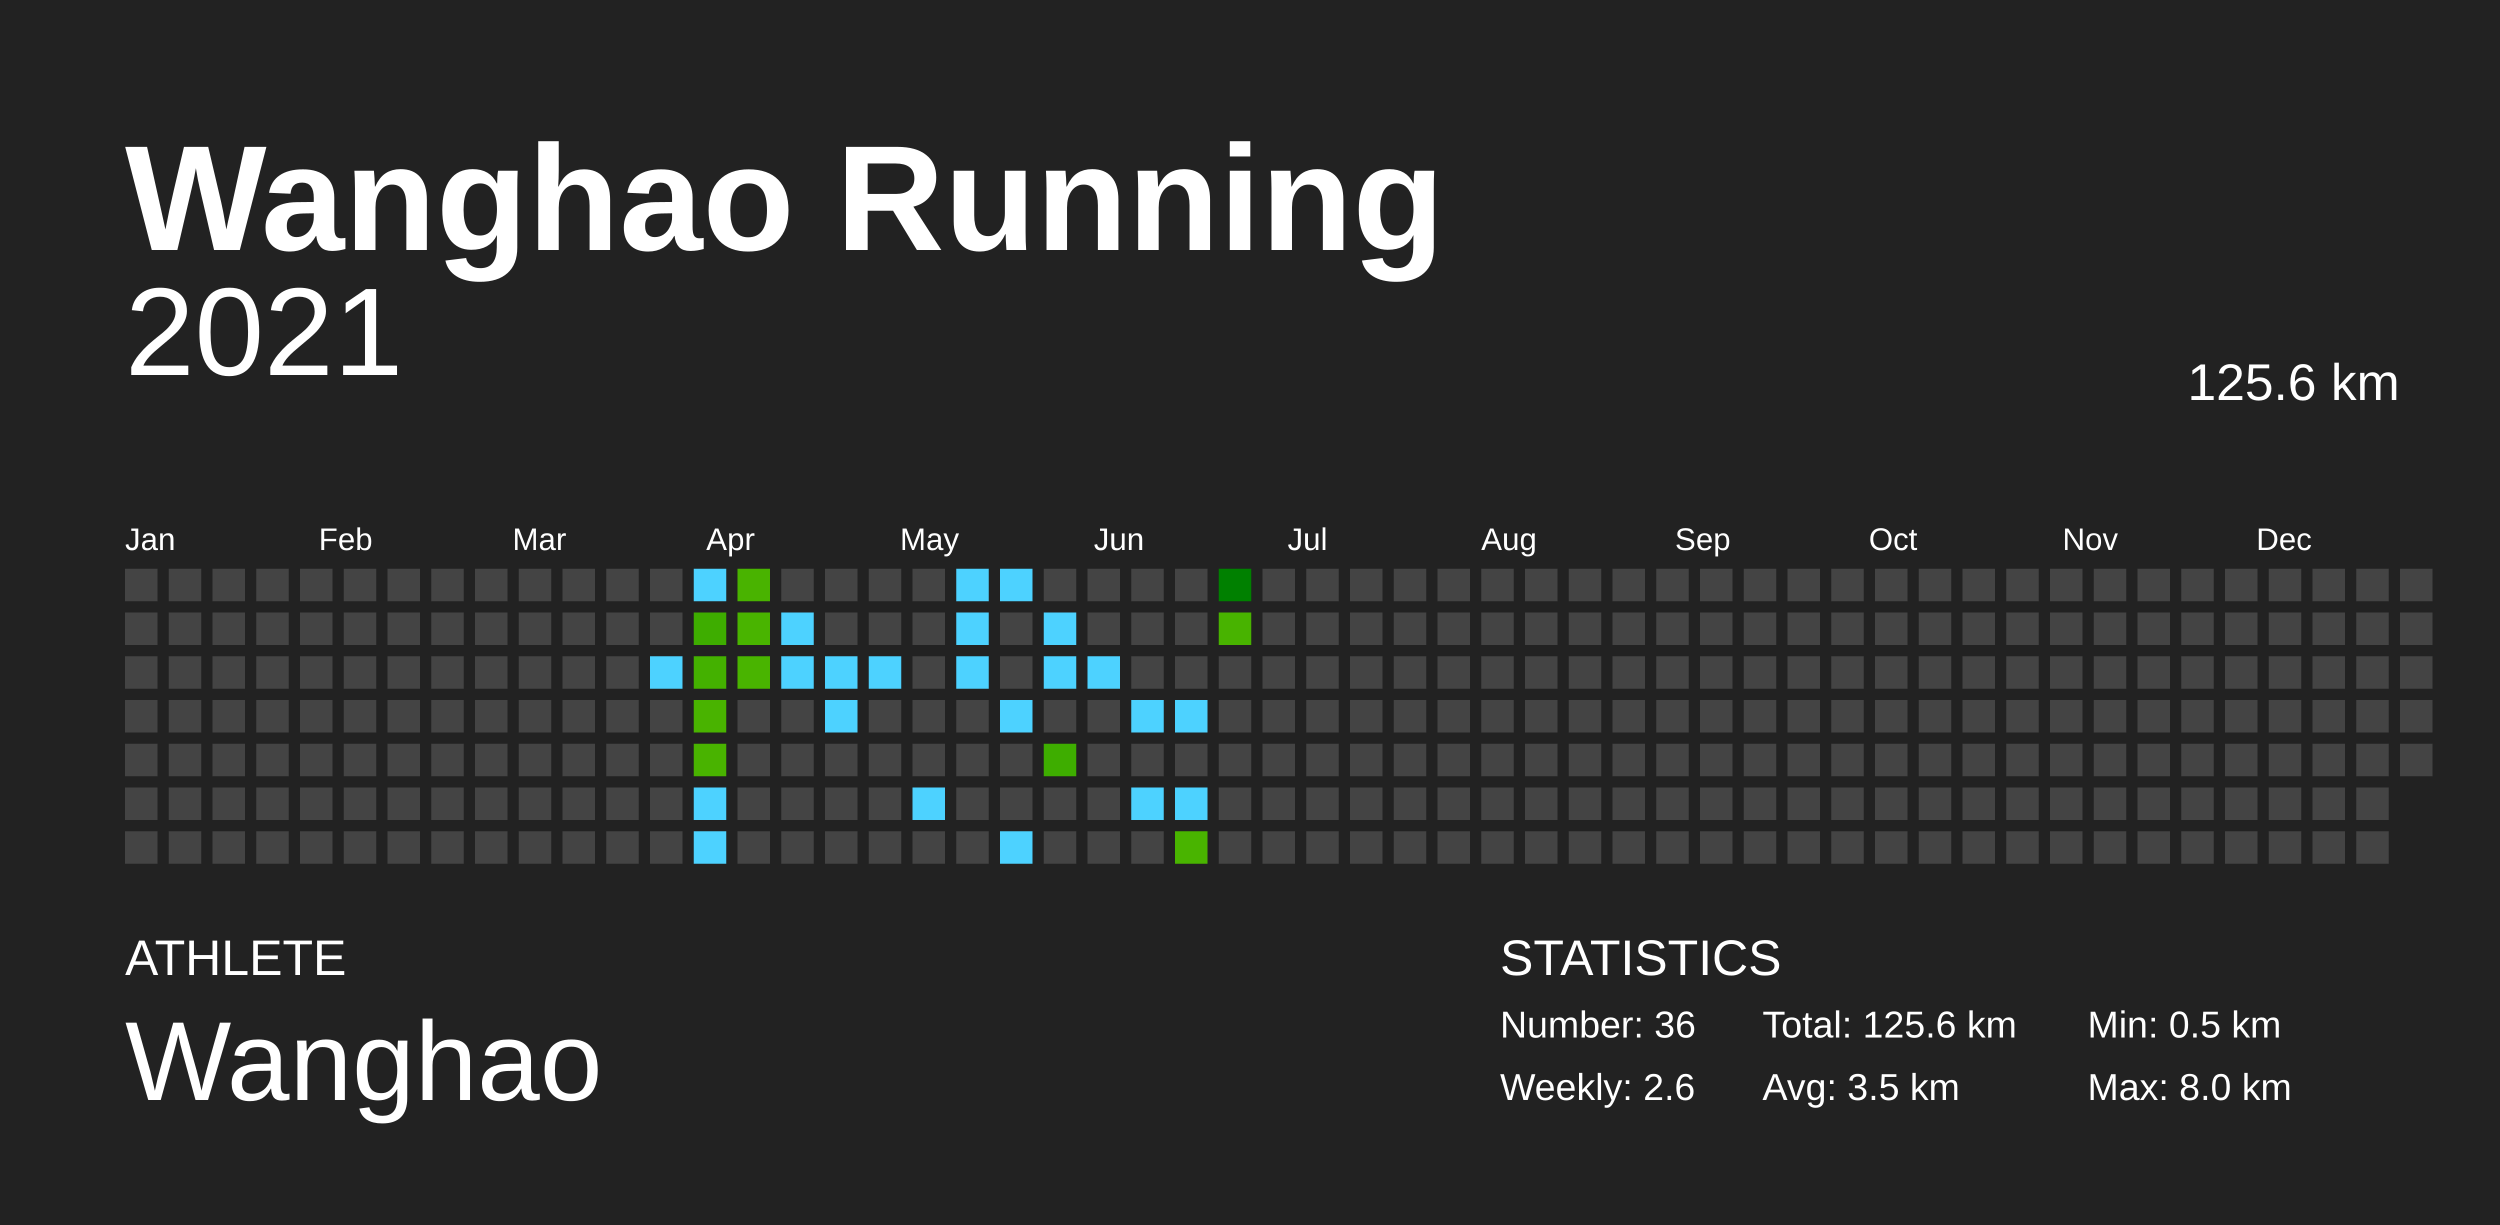
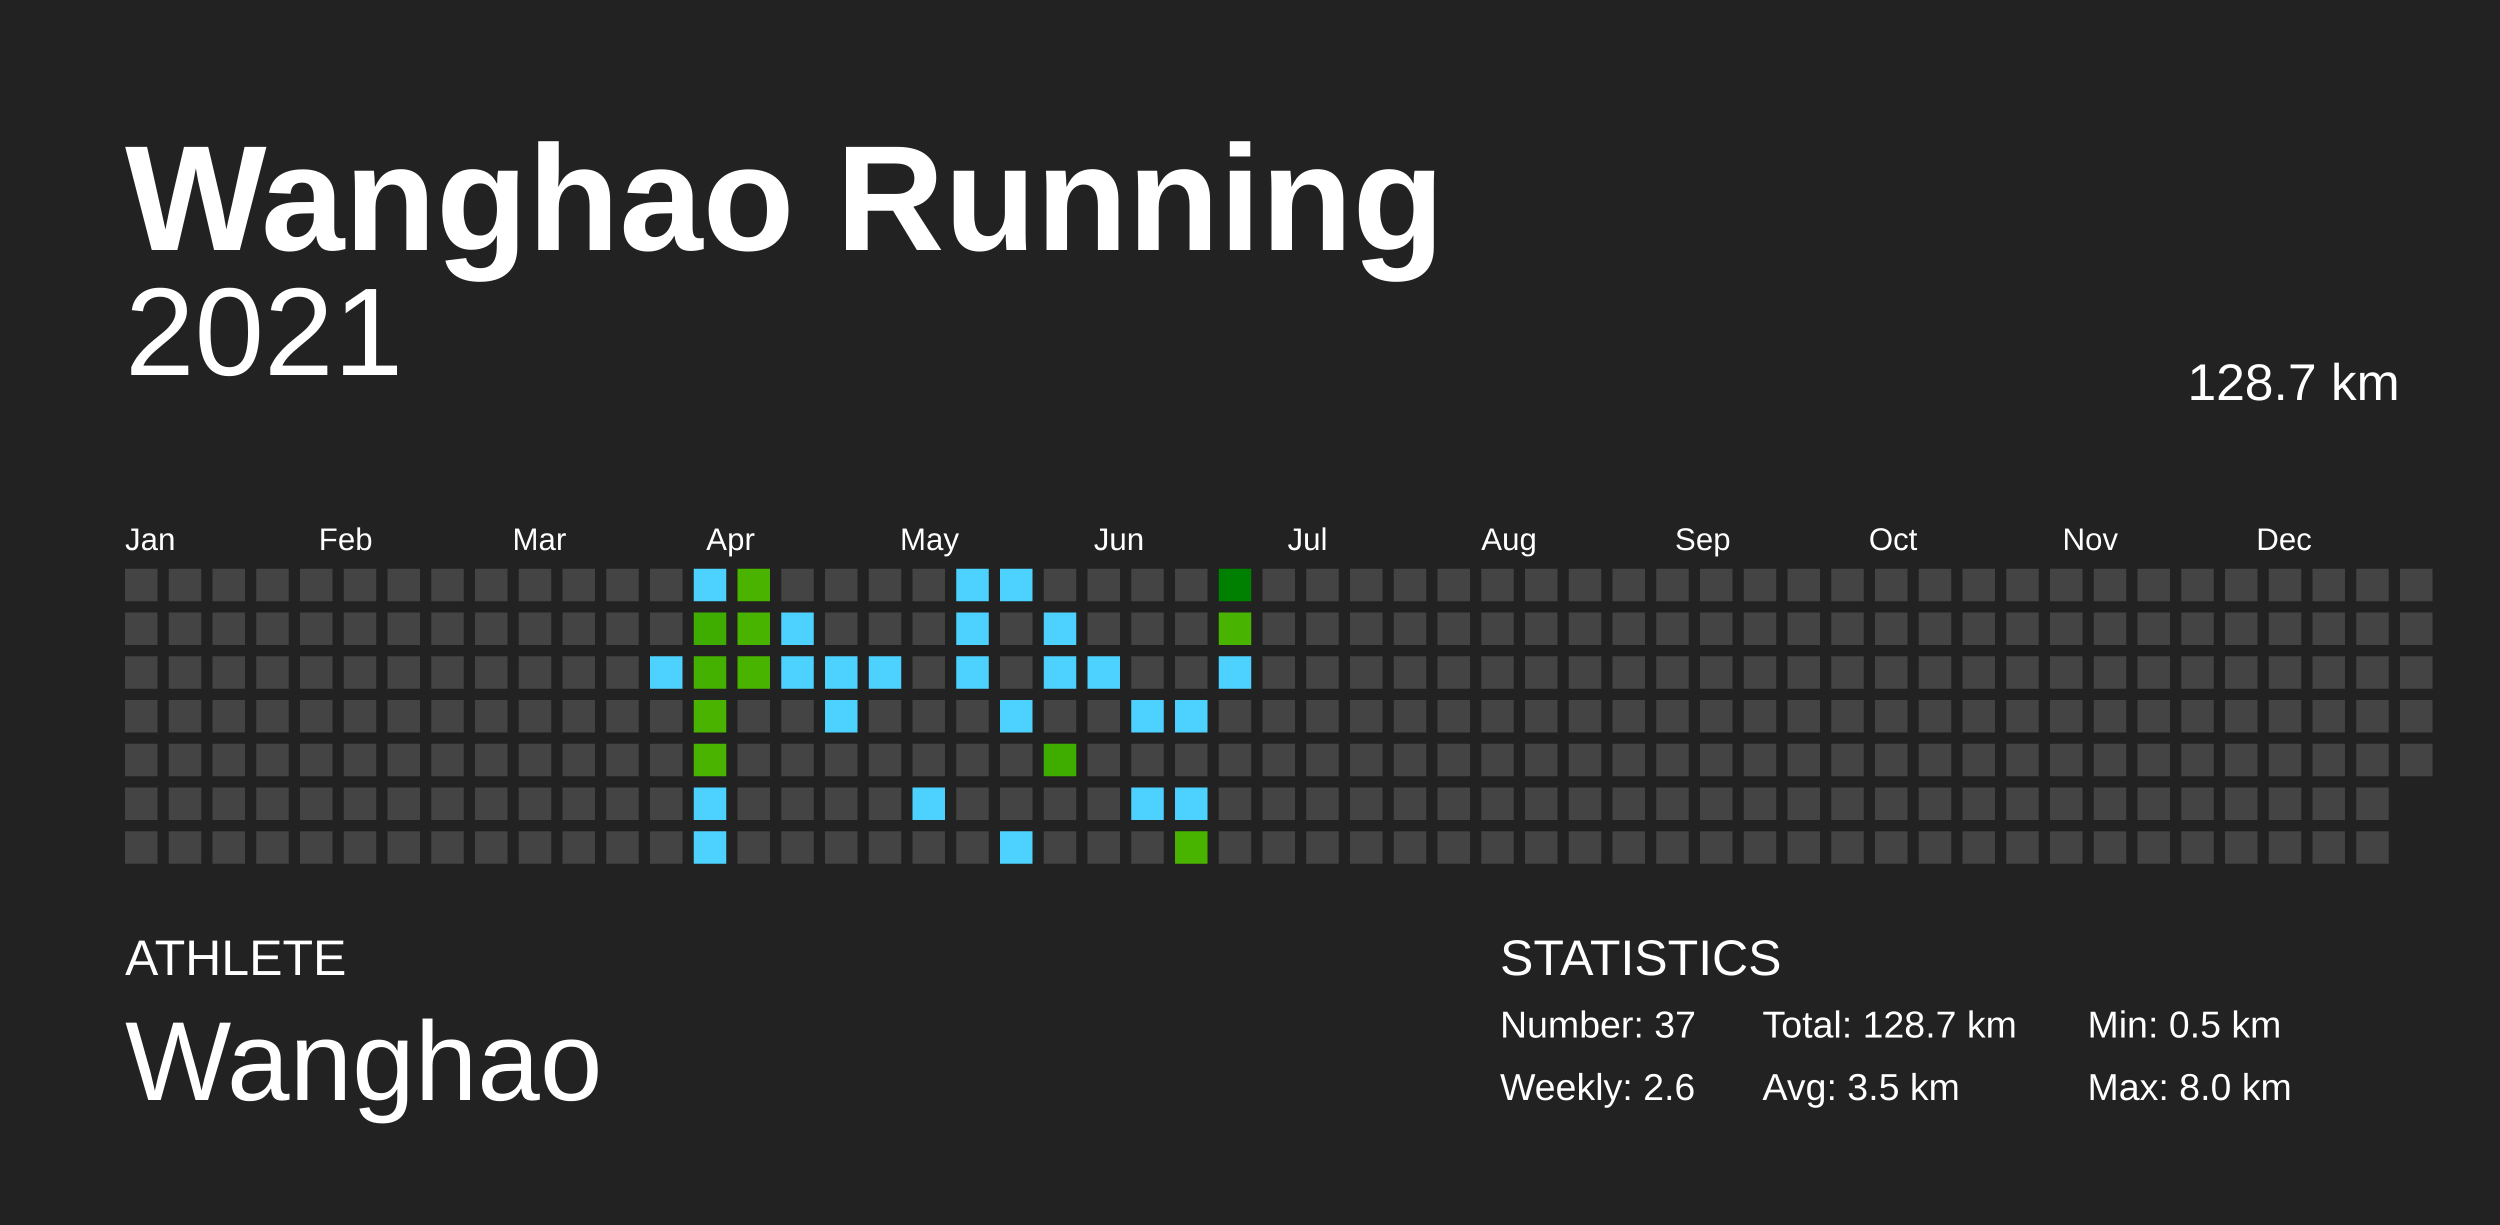
<svg xmlns="http://www.w3.org/2000/svg" baseProfile="full" height="98mm" version="1.1" viewBox="0,0,200,98" width="200mm">
  <defs />
  <rect fill="#222222" height="98" width="200" x="0" y="0" />
  <text fill="#FFFFFF" style="font-size:12px; font-family:Arial; font-weight:bold;" x="10" y="20">Wanghao Running</text>
  <text fill="#FFFFFF" style="font-size:4px; font-family:Arial" x="10" y="78">ATHLETE</text>
  <text fill="#FFFFFF" style="font-size:9px; font-family:Arial" x="10" y="88">Wanghao</text>
  <text fill="#FFFFFF" style="font-size:4px; font-family:Arial" x="120" y="78">STATISTICS</text>
-   <text fill="#FFFFFF" style="font-size:3px; font-family:Arial" x="120" y="83">Number: 36</text>
+   <text fill="#FFFFFF" style="font-size:3px; font-family:Arial" x="120" y="83">Number: 37</text>
  <text fill="#FFFFFF" style="font-size:3px; font-family:Arial" x="120" y="88">Weekly: 2.6</text>
-   <text fill="#FFFFFF" style="font-size:3px; font-family:Arial" x="141" y="83">Total: 125.6 km</text>
+   <text fill="#FFFFFF" style="font-size:3px; font-family:Arial" x="141" y="83">Total: 128.7 km</text>
  <text fill="#FFFFFF" style="font-size:3px; font-family:Arial" x="141" y="88">Avg: 3.5 km</text>
  <text fill="#FFFFFF" style="font-size:3px; font-family:Arial" x="167" y="83">Min: 0.5 km</text>
  <text fill="#FFFFFF" style="font-size:3px; font-family:Arial" x="167" y="88">Max: 8.0 km</text>
  <text alignment-baseline="hanging" fill="#FFFFFF" style="font-size:10.0px; font-family:Arial;" x="10" y="30">2021</text>
-   <text alignment-baseline="hanging" fill="#FFFFFF" style="font-size:4.125px; font-family:Arial;" x="175" y="32">125.6 km</text>
+   <text alignment-baseline="hanging" fill="#FFFFFF" style="font-size:4.125px; font-family:Arial;" x="175" y="32">128.7 km</text>
  <text fill="#FFFFFF" style="font-size:2.5px; font-family:Arial" x="10.0" y="44">Jan</text>
  <text fill="#FFFFFF" style="font-size:2.5px; font-family:Arial" x="25.5" y="44">Feb</text>
  <text fill="#FFFFFF" style="font-size:2.5px; font-family:Arial" x="41.0" y="44">Mar</text>
  <text fill="#FFFFFF" style="font-size:2.5px; font-family:Arial" x="56.5" y="44">Apr</text>
  <text fill="#FFFFFF" style="font-size:2.5px; font-family:Arial" x="72.0" y="44">May</text>
  <text fill="#FFFFFF" style="font-size:2.5px; font-family:Arial" x="87.5" y="44">Jun</text>
  <text fill="#FFFFFF" style="font-size:2.5px; font-family:Arial" x="103.0" y="44">Jul</text>
  <text fill="#FFFFFF" style="font-size:2.5px; font-family:Arial" x="118.5" y="44">Aug</text>
  <text fill="#FFFFFF" style="font-size:2.5px; font-family:Arial" x="134.0" y="44">Sep</text>
  <text fill="#FFFFFF" style="font-size:2.5px; font-family:Arial" x="149.5" y="44">Oct</text>
  <text fill="#FFFFFF" style="font-size:2.5px; font-family:Arial" x="165.0" y="44">Nov</text>
  <text fill="#FFFFFF" style="font-size:2.5px; font-family:Arial" x="180.5" y="44">Dec</text>
  <rect fill="#444444" height="2.6" width="2.6" x="10.0" y="45.5" />
  <rect fill="#444444" height="2.6" width="2.6" x="10.0" y="49.0" />
  <rect fill="#444444" height="2.6" width="2.6" x="10.0" y="52.5" />
  <rect fill="#444444" height="2.6" width="2.6" x="10.0" y="56.0" />
  <rect fill="#444444" height="2.6" width="2.6" x="10.0" y="59.5" />
  <rect fill="#444444" height="2.6" width="2.6" x="10.0" y="63.0" />
  <rect fill="#444444" height="2.6" width="2.6" x="10.0" y="66.5" />
  <rect fill="#444444" height="2.6" width="2.6" x="13.5" y="45.5" />
  <rect fill="#444444" height="2.6" width="2.6" x="13.5" y="49.0" />
  <rect fill="#444444" height="2.6" width="2.6" x="13.5" y="52.5" />
  <rect fill="#444444" height="2.6" width="2.6" x="13.5" y="56.0" />
  <rect fill="#444444" height="2.6" width="2.6" x="13.5" y="59.5" />
  <rect fill="#444444" height="2.6" width="2.6" x="13.5" y="63.0" />
  <rect fill="#444444" height="2.6" width="2.6" x="13.5" y="66.5" />
  <rect fill="#444444" height="2.6" width="2.6" x="17.0" y="45.5" />
  <rect fill="#444444" height="2.6" width="2.6" x="17.0" y="49.0" />
  <rect fill="#444444" height="2.6" width="2.6" x="17.0" y="52.5" />
  <rect fill="#444444" height="2.6" width="2.6" x="17.0" y="56.0" />
  <rect fill="#444444" height="2.6" width="2.6" x="17.0" y="59.5" />
  <rect fill="#444444" height="2.6" width="2.6" x="17.0" y="63.0" />
  <rect fill="#444444" height="2.6" width="2.6" x="17.0" y="66.5" />
  <rect fill="#444444" height="2.6" width="2.6" x="20.5" y="45.5" />
  <rect fill="#444444" height="2.6" width="2.6" x="20.5" y="49.0" />
  <rect fill="#444444" height="2.6" width="2.6" x="20.5" y="52.5" />
  <rect fill="#444444" height="2.6" width="2.6" x="20.5" y="56.0" />
  <rect fill="#444444" height="2.6" width="2.6" x="20.5" y="59.5" />
  <rect fill="#444444" height="2.6" width="2.6" x="20.5" y="63.0" />
  <rect fill="#444444" height="2.6" width="2.6" x="20.5" y="66.5" />
  <rect fill="#444444" height="2.6" width="2.6" x="24.0" y="45.5" />
  <rect fill="#444444" height="2.6" width="2.6" x="24.0" y="49.0" />
  <rect fill="#444444" height="2.6" width="2.6" x="24.0" y="52.5" />
  <rect fill="#444444" height="2.6" width="2.6" x="24.0" y="56.0" />
  <rect fill="#444444" height="2.6" width="2.6" x="24.0" y="59.5" />
  <rect fill="#444444" height="2.6" width="2.6" x="24.0" y="63.0" />
  <rect fill="#444444" height="2.6" width="2.6" x="24.0" y="66.5" />
  <rect fill="#444444" height="2.6" width="2.6" x="27.5" y="45.5" />
  <rect fill="#444444" height="2.6" width="2.6" x="27.5" y="49.0" />
  <rect fill="#444444" height="2.6" width="2.6" x="27.5" y="52.5" />
  <rect fill="#444444" height="2.6" width="2.6" x="27.5" y="56.0" />
  <rect fill="#444444" height="2.6" width="2.6" x="27.5" y="59.5" />
  <rect fill="#444444" height="2.6" width="2.6" x="27.5" y="63.0" />
  <rect fill="#444444" height="2.6" width="2.6" x="27.5" y="66.5" />
  <rect fill="#444444" height="2.6" width="2.6" x="31.0" y="45.5" />
  <rect fill="#444444" height="2.6" width="2.6" x="31.0" y="49.0" />
  <rect fill="#444444" height="2.6" width="2.6" x="31.0" y="52.5" />
  <rect fill="#444444" height="2.6" width="2.6" x="31.0" y="56.0" />
  <rect fill="#444444" height="2.6" width="2.6" x="31.0" y="59.5" />
  <rect fill="#444444" height="2.6" width="2.6" x="31.0" y="63.0" />
  <rect fill="#444444" height="2.6" width="2.6" x="31.0" y="66.5" />
  <rect fill="#444444" height="2.6" width="2.6" x="34.5" y="45.5" />
  <rect fill="#444444" height="2.6" width="2.6" x="34.5" y="49.0" />
  <rect fill="#444444" height="2.6" width="2.6" x="34.5" y="52.5" />
  <rect fill="#444444" height="2.6" width="2.6" x="34.5" y="56.0" />
  <rect fill="#444444" height="2.6" width="2.6" x="34.5" y="59.5" />
  <rect fill="#444444" height="2.6" width="2.6" x="34.5" y="63.0" />
  <rect fill="#444444" height="2.6" width="2.6" x="34.5" y="66.5" />
  <rect fill="#444444" height="2.6" width="2.6" x="38.0" y="45.5" />
  <rect fill="#444444" height="2.6" width="2.6" x="38.0" y="49.0" />
  <rect fill="#444444" height="2.6" width="2.6" x="38.0" y="52.5" />
  <rect fill="#444444" height="2.6" width="2.6" x="38.0" y="56.0" />
  <rect fill="#444444" height="2.6" width="2.6" x="38.0" y="59.5" />
  <rect fill="#444444" height="2.6" width="2.6" x="38.0" y="63.0" />
  <rect fill="#444444" height="2.6" width="2.6" x="38.0" y="66.5" />
  <rect fill="#444444" height="2.6" width="2.6" x="41.5" y="45.5" />
  <rect fill="#444444" height="2.6" width="2.6" x="41.5" y="49.0" />
  <rect fill="#444444" height="2.6" width="2.6" x="41.5" y="52.5" />
  <rect fill="#444444" height="2.6" width="2.6" x="41.5" y="56.0" />
  <rect fill="#444444" height="2.6" width="2.6" x="41.5" y="59.5" />
  <rect fill="#444444" height="2.6" width="2.6" x="41.5" y="63.0" />
  <rect fill="#444444" height="2.6" width="2.6" x="41.5" y="66.5" />
  <rect fill="#444444" height="2.6" width="2.6" x="45.0" y="45.5" />
  <rect fill="#444444" height="2.6" width="2.6" x="45.0" y="49.0" />
  <rect fill="#444444" height="2.6" width="2.6" x="45.0" y="52.5" />
  <rect fill="#444444" height="2.6" width="2.6" x="45.0" y="56.0" />
  <rect fill="#444444" height="2.6" width="2.6" x="45.0" y="59.5" />
  <rect fill="#444444" height="2.6" width="2.6" x="45.0" y="63.0" />
  <rect fill="#444444" height="2.6" width="2.6" x="45.0" y="66.5" />
  <rect fill="#444444" height="2.6" width="2.6" x="48.5" y="45.5" />
  <rect fill="#444444" height="2.6" width="2.6" x="48.5" y="49.0" />
  <rect fill="#444444" height="2.6" width="2.6" x="48.5" y="52.5" />
  <rect fill="#444444" height="2.6" width="2.6" x="48.5" y="56.0" />
  <rect fill="#444444" height="2.6" width="2.6" x="48.5" y="59.5" />
  <rect fill="#444444" height="2.6" width="2.6" x="48.5" y="63.0" />
  <rect fill="#444444" height="2.6" width="2.6" x="48.5" y="66.5" />
  <rect fill="#444444" height="2.6" width="2.6" x="52.0" y="45.5" />
  <rect fill="#444444" height="2.6" width="2.6" x="52.0" y="49.0" />
  <rect fill="#4dd2ff" height="2.6" width="2.6" x="52.0" y="52.5" />
  <rect fill="#444444" height="2.6" width="2.6" x="52.0" y="56.0" />
  <rect fill="#444444" height="2.6" width="2.6" x="52.0" y="59.5" />
  <rect fill="#444444" height="2.6" width="2.6" x="52.0" y="63.0" />
  <rect fill="#444444" height="2.6" width="2.6" x="52.0" y="66.5" />
  <rect fill="#4dd2ff" height="2.6" width="2.6" x="55.5" y="45.5" />
  <rect fill="#3ead00" height="2.6" width="2.6" x="55.5" y="49.0" />
  <rect fill="#44b100" height="2.6" width="2.6" x="55.5" y="52.5" />
  <rect fill="#49b300" height="2.6" width="2.6" x="55.5" y="56.0" />
  <rect fill="#49b300" height="2.6" width="2.6" x="55.5" y="59.5" />
  <rect fill="#4dd2ff" height="2.6" width="2.6" x="55.5" y="63.0" />
  <rect fill="#4dd2ff" height="2.6" width="2.6" x="55.5" y="66.5" />
  <rect fill="#49b300" height="2.6" width="2.6" x="59.0" y="45.5" />
  <rect fill="#49b400" height="2.6" width="2.6" x="59.0" y="49.0" />
  <rect fill="#49b400" height="2.6" width="2.6" x="59.0" y="52.5" />
  <rect fill="#444444" height="2.6" width="2.6" x="59.0" y="56.0" />
  <rect fill="#444444" height="2.6" width="2.6" x="59.0" y="59.5" />
  <rect fill="#444444" height="2.6" width="2.6" x="59.0" y="63.0" />
  <rect fill="#444444" height="2.6" width="2.6" x="59.0" y="66.5" />
  <rect fill="#444444" height="2.6" width="2.6" x="62.5" y="45.5" />
  <rect fill="#4dd2ff" height="2.6" width="2.6" x="62.5" y="49.0" />
  <rect fill="#4dd2ff" height="2.6" width="2.6" x="62.5" y="52.5" />
  <rect fill="#444444" height="2.6" width="2.6" x="62.5" y="56.0" />
  <rect fill="#444444" height="2.6" width="2.6" x="62.5" y="59.5" />
  <rect fill="#444444" height="2.6" width="2.6" x="62.5" y="63.0" />
  <rect fill="#444444" height="2.6" width="2.6" x="62.5" y="66.5" />
  <rect fill="#444444" height="2.6" width="2.6" x="66.0" y="45.5" />
  <rect fill="#444444" height="2.6" width="2.6" x="66.0" y="49.0" />
  <rect fill="#4dd2ff" height="2.6" width="2.6" x="66.0" y="52.5" />
  <rect fill="#4dd2ff" height="2.6" width="2.6" x="66.0" y="56.0" />
  <rect fill="#444444" height="2.6" width="2.6" x="66.0" y="59.5" />
  <rect fill="#444444" height="2.6" width="2.6" x="66.0" y="63.0" />
  <rect fill="#444444" height="2.6" width="2.6" x="66.0" y="66.5" />
  <rect fill="#444444" height="2.6" width="2.6" x="69.5" y="45.5" />
  <rect fill="#444444" height="2.6" width="2.6" x="69.5" y="49.0" />
  <rect fill="#4dd2ff" height="2.6" width="2.6" x="69.5" y="52.5" />
  <rect fill="#444444" height="2.6" width="2.6" x="69.5" y="56.0" />
  <rect fill="#444444" height="2.6" width="2.6" x="69.5" y="59.5" />
  <rect fill="#444444" height="2.6" width="2.6" x="69.5" y="63.0" />
  <rect fill="#444444" height="2.6" width="2.6" x="69.5" y="66.5" />
  <rect fill="#444444" height="2.6" width="2.6" x="73.0" y="45.5" />
  <rect fill="#444444" height="2.6" width="2.6" x="73.0" y="49.0" />
  <rect fill="#444444" height="2.6" width="2.6" x="73.0" y="52.5" />
  <rect fill="#444444" height="2.6" width="2.6" x="73.0" y="56.0" />
  <rect fill="#444444" height="2.6" width="2.6" x="73.0" y="59.5" />
  <rect fill="#4dd2ff" height="2.6" width="2.6" x="73.0" y="63.0" />
  <rect fill="#444444" height="2.6" width="2.6" x="73.0" y="66.5" />
  <rect fill="#4dd2ff" height="2.6" width="2.6" x="76.5" y="45.5" />
  <rect fill="#4dd2ff" height="2.6" width="2.6" x="76.5" y="49.0" />
  <rect fill="#4dd2ff" height="2.6" width="2.6" x="76.5" y="52.5" />
  <rect fill="#444444" height="2.6" width="2.6" x="76.5" y="56.0" />
  <rect fill="#444444" height="2.6" width="2.6" x="76.5" y="59.5" />
  <rect fill="#444444" height="2.6" width="2.6" x="76.5" y="63.0" />
  <rect fill="#444444" height="2.6" width="2.6" x="76.5" y="66.5" />
  <rect fill="#4dd2ff" height="2.6" width="2.6" x="80.0" y="45.5" />
  <rect fill="#444444" height="2.6" width="2.6" x="80.0" y="49.0" />
  <rect fill="#444444" height="2.6" width="2.6" x="80.0" y="52.5" />
  <rect fill="#4dd2ff" height="2.6" width="2.6" x="80.0" y="56.0" />
  <rect fill="#444444" height="2.6" width="2.6" x="80.0" y="59.5" />
  <rect fill="#444444" height="2.6" width="2.6" x="80.0" y="63.0" />
  <rect fill="#4dd2ff" height="2.6" width="2.6" x="80.0" y="66.5" />
  <rect fill="#444444" height="2.6" width="2.6" x="83.5" y="45.5" />
  <rect fill="#4dd2ff" height="2.6" width="2.6" x="83.5" y="49.0" />
  <rect fill="#4dd2ff" height="2.6" width="2.6" x="83.5" y="52.5" />
  <rect fill="#444444" height="2.6" width="2.6" x="83.5" y="56.0" />
  <rect fill="#3ead00" height="2.6" width="2.6" x="83.5" y="59.5" />
  <rect fill="#444444" height="2.6" width="2.6" x="83.5" y="63.0" />
  <rect fill="#444444" height="2.6" width="2.6" x="83.5" y="66.5" />
  <rect fill="#444444" height="2.6" width="2.6" x="87.0" y="45.5" />
  <rect fill="#444444" height="2.6" width="2.6" x="87.0" y="49.0" />
  <rect fill="#4dd2ff" height="2.6" width="2.6" x="87.0" y="52.5" />
  <rect fill="#444444" height="2.6" width="2.6" x="87.0" y="56.0" />
  <rect fill="#444444" height="2.6" width="2.6" x="87.0" y="59.5" />
  <rect fill="#444444" height="2.6" width="2.6" x="87.0" y="63.0" />
  <rect fill="#444444" height="2.6" width="2.6" x="87.0" y="66.5" />
  <rect fill="#444444" height="2.6" width="2.6" x="90.5" y="45.5" />
  <rect fill="#444444" height="2.6" width="2.6" x="90.5" y="49.0" />
  <rect fill="#444444" height="2.6" width="2.6" x="90.5" y="52.5" />
  <rect fill="#4dd2ff" height="2.6" width="2.6" x="90.5" y="56.0" />
  <rect fill="#444444" height="2.6" width="2.6" x="90.5" y="59.5" />
  <rect fill="#4dd2ff" height="2.6" width="2.6" x="90.5" y="63.0" />
  <rect fill="#444444" height="2.6" width="2.6" x="90.5" y="66.5" />
  <rect fill="#444444" height="2.6" width="2.6" x="94.0" y="45.5" />
  <rect fill="#444444" height="2.6" width="2.6" x="94.0" y="49.0" />
  <rect fill="#444444" height="2.6" width="2.6" x="94.0" y="52.5" />
  <rect fill="#4dd2ff" height="2.6" width="2.6" x="94.0" y="56.0" />
  <rect fill="#444444" height="2.6" width="2.6" x="94.0" y="59.5" />
  <rect fill="#4dd2ff" height="2.6" width="2.6" x="94.0" y="63.0" />
  <rect fill="#49b400" height="2.6" width="2.6" x="94.0" y="66.5" />
  <rect fill="green" height="2.6" width="2.6" x="97.5" y="45.5" />
  <rect fill="#48b300" height="2.6" width="2.6" x="97.5" y="49.0" />
-   <rect fill="#444444" height="2.6" width="2.6" x="97.5" y="52.5" />
+   <rect fill="#4dd2ff" height="2.6" width="2.6" x="97.5" y="52.5" />
  <rect fill="#444444" height="2.6" width="2.6" x="97.5" y="56.0" />
  <rect fill="#444444" height="2.6" width="2.6" x="97.5" y="59.5" />
  <rect fill="#444444" height="2.6" width="2.6" x="97.5" y="63.0" />
  <rect fill="#444444" height="2.6" width="2.6" x="97.5" y="66.5" />
  <rect fill="#444444" height="2.6" width="2.6" x="101.0" y="45.5" />
  <rect fill="#444444" height="2.6" width="2.6" x="101.0" y="49.0" />
  <rect fill="#444444" height="2.6" width="2.6" x="101.0" y="52.5" />
  <rect fill="#444444" height="2.6" width="2.6" x="101.0" y="56.0" />
  <rect fill="#444444" height="2.6" width="2.6" x="101.0" y="59.5" />
  <rect fill="#444444" height="2.6" width="2.6" x="101.0" y="63.0" />
  <rect fill="#444444" height="2.6" width="2.6" x="101.0" y="66.5" />
  <rect fill="#444444" height="2.6" width="2.6" x="104.5" y="45.5" />
  <rect fill="#444444" height="2.6" width="2.6" x="104.5" y="49.0" />
  <rect fill="#444444" height="2.6" width="2.6" x="104.5" y="52.5" />
  <rect fill="#444444" height="2.6" width="2.6" x="104.5" y="56.0" />
  <rect fill="#444444" height="2.6" width="2.6" x="104.5" y="59.5" />
  <rect fill="#444444" height="2.6" width="2.6" x="104.5" y="63.0" />
  <rect fill="#444444" height="2.6" width="2.6" x="104.5" y="66.5" />
  <rect fill="#444444" height="2.6" width="2.6" x="108.0" y="45.5" />
  <rect fill="#444444" height="2.6" width="2.6" x="108.0" y="49.0" />
  <rect fill="#444444" height="2.6" width="2.6" x="108.0" y="52.5" />
  <rect fill="#444444" height="2.6" width="2.6" x="108.0" y="56.0" />
  <rect fill="#444444" height="2.6" width="2.6" x="108.0" y="59.5" />
  <rect fill="#444444" height="2.6" width="2.6" x="108.0" y="63.0" />
  <rect fill="#444444" height="2.6" width="2.6" x="108.0" y="66.5" />
  <rect fill="#444444" height="2.6" width="2.6" x="111.5" y="45.5" />
  <rect fill="#444444" height="2.6" width="2.6" x="111.5" y="49.0" />
  <rect fill="#444444" height="2.6" width="2.6" x="111.5" y="52.5" />
  <rect fill="#444444" height="2.6" width="2.6" x="111.5" y="56.0" />
  <rect fill="#444444" height="2.6" width="2.6" x="111.5" y="59.5" />
  <rect fill="#444444" height="2.6" width="2.6" x="111.5" y="63.0" />
  <rect fill="#444444" height="2.6" width="2.6" x="111.5" y="66.5" />
  <rect fill="#444444" height="2.6" width="2.6" x="115.0" y="45.5" />
  <rect fill="#444444" height="2.6" width="2.6" x="115.0" y="49.0" />
  <rect fill="#444444" height="2.6" width="2.6" x="115.0" y="52.5" />
  <rect fill="#444444" height="2.6" width="2.6" x="115.0" y="56.0" />
  <rect fill="#444444" height="2.6" width="2.6" x="115.0" y="59.5" />
  <rect fill="#444444" height="2.6" width="2.6" x="115.0" y="63.0" />
  <rect fill="#444444" height="2.6" width="2.6" x="115.0" y="66.5" />
  <rect fill="#444444" height="2.6" width="2.6" x="118.5" y="45.5" />
  <rect fill="#444444" height="2.6" width="2.6" x="118.5" y="49.0" />
  <rect fill="#444444" height="2.6" width="2.6" x="118.5" y="52.5" />
  <rect fill="#444444" height="2.6" width="2.6" x="118.5" y="56.0" />
  <rect fill="#444444" height="2.6" width="2.6" x="118.5" y="59.5" />
  <rect fill="#444444" height="2.6" width="2.6" x="118.5" y="63.0" />
  <rect fill="#444444" height="2.6" width="2.6" x="118.5" y="66.5" />
  <rect fill="#444444" height="2.6" width="2.6" x="122.0" y="45.5" />
  <rect fill="#444444" height="2.6" width="2.6" x="122.0" y="49.0" />
  <rect fill="#444444" height="2.6" width="2.6" x="122.0" y="52.5" />
  <rect fill="#444444" height="2.6" width="2.6" x="122.0" y="56.0" />
  <rect fill="#444444" height="2.6" width="2.6" x="122.0" y="59.5" />
  <rect fill="#444444" height="2.6" width="2.6" x="122.0" y="63.0" />
  <rect fill="#444444" height="2.6" width="2.6" x="122.0" y="66.5" />
  <rect fill="#444444" height="2.6" width="2.6" x="125.5" y="45.5" />
  <rect fill="#444444" height="2.6" width="2.6" x="125.5" y="49.0" />
  <rect fill="#444444" height="2.6" width="2.6" x="125.5" y="52.5" />
  <rect fill="#444444" height="2.6" width="2.6" x="125.5" y="56.0" />
  <rect fill="#444444" height="2.6" width="2.6" x="125.5" y="59.5" />
  <rect fill="#444444" height="2.6" width="2.6" x="125.5" y="63.0" />
  <rect fill="#444444" height="2.6" width="2.6" x="125.5" y="66.5" />
  <rect fill="#444444" height="2.6" width="2.6" x="129.0" y="45.5" />
  <rect fill="#444444" height="2.6" width="2.6" x="129.0" y="49.0" />
  <rect fill="#444444" height="2.6" width="2.6" x="129.0" y="52.5" />
  <rect fill="#444444" height="2.6" width="2.6" x="129.0" y="56.0" />
  <rect fill="#444444" height="2.6" width="2.6" x="129.0" y="59.5" />
  <rect fill="#444444" height="2.6" width="2.6" x="129.0" y="63.0" />
  <rect fill="#444444" height="2.6" width="2.6" x="129.0" y="66.5" />
  <rect fill="#444444" height="2.6" width="2.6" x="132.5" y="45.5" />
  <rect fill="#444444" height="2.6" width="2.6" x="132.5" y="49.0" />
  <rect fill="#444444" height="2.6" width="2.6" x="132.5" y="52.5" />
  <rect fill="#444444" height="2.6" width="2.6" x="132.5" y="56.0" />
  <rect fill="#444444" height="2.6" width="2.6" x="132.5" y="59.5" />
  <rect fill="#444444" height="2.6" width="2.6" x="132.5" y="63.0" />
  <rect fill="#444444" height="2.6" width="2.6" x="132.5" y="66.5" />
  <rect fill="#444444" height="2.6" width="2.6" x="136.0" y="45.5" />
  <rect fill="#444444" height="2.6" width="2.6" x="136.0" y="49.0" />
  <rect fill="#444444" height="2.6" width="2.6" x="136.0" y="52.5" />
  <rect fill="#444444" height="2.6" width="2.6" x="136.0" y="56.0" />
  <rect fill="#444444" height="2.6" width="2.6" x="136.0" y="59.5" />
  <rect fill="#444444" height="2.6" width="2.6" x="136.0" y="63.0" />
  <rect fill="#444444" height="2.6" width="2.6" x="136.0" y="66.5" />
  <rect fill="#444444" height="2.6" width="2.6" x="139.5" y="45.5" />
  <rect fill="#444444" height="2.6" width="2.6" x="139.5" y="49.0" />
  <rect fill="#444444" height="2.6" width="2.6" x="139.5" y="52.5" />
  <rect fill="#444444" height="2.6" width="2.6" x="139.5" y="56.0" />
  <rect fill="#444444" height="2.6" width="2.6" x="139.5" y="59.5" />
  <rect fill="#444444" height="2.6" width="2.6" x="139.5" y="63.0" />
  <rect fill="#444444" height="2.6" width="2.6" x="139.5" y="66.5" />
  <rect fill="#444444" height="2.6" width="2.6" x="143.0" y="45.5" />
  <rect fill="#444444" height="2.6" width="2.6" x="143.0" y="49.0" />
  <rect fill="#444444" height="2.6" width="2.6" x="143.0" y="52.5" />
  <rect fill="#444444" height="2.6" width="2.6" x="143.0" y="56.0" />
  <rect fill="#444444" height="2.6" width="2.6" x="143.0" y="59.5" />
  <rect fill="#444444" height="2.6" width="2.6" x="143.0" y="63.0" />
  <rect fill="#444444" height="2.6" width="2.6" x="143.0" y="66.5" />
  <rect fill="#444444" height="2.6" width="2.6" x="146.5" y="45.5" />
  <rect fill="#444444" height="2.6" width="2.6" x="146.5" y="49.0" />
  <rect fill="#444444" height="2.6" width="2.6" x="146.5" y="52.5" />
  <rect fill="#444444" height="2.6" width="2.6" x="146.5" y="56.0" />
  <rect fill="#444444" height="2.6" width="2.6" x="146.5" y="59.5" />
  <rect fill="#444444" height="2.6" width="2.6" x="146.5" y="63.0" />
  <rect fill="#444444" height="2.6" width="2.6" x="146.5" y="66.5" />
  <rect fill="#444444" height="2.6" width="2.6" x="150.0" y="45.5" />
  <rect fill="#444444" height="2.6" width="2.6" x="150.0" y="49.0" />
  <rect fill="#444444" height="2.6" width="2.6" x="150.0" y="52.5" />
  <rect fill="#444444" height="2.6" width="2.6" x="150.0" y="56.0" />
  <rect fill="#444444" height="2.6" width="2.6" x="150.0" y="59.5" />
  <rect fill="#444444" height="2.6" width="2.6" x="150.0" y="63.0" />
  <rect fill="#444444" height="2.6" width="2.6" x="150.0" y="66.5" />
  <rect fill="#444444" height="2.6" width="2.6" x="153.5" y="45.5" />
  <rect fill="#444444" height="2.6" width="2.6" x="153.5" y="49.0" />
  <rect fill="#444444" height="2.6" width="2.6" x="153.5" y="52.5" />
  <rect fill="#444444" height="2.6" width="2.6" x="153.5" y="56.0" />
  <rect fill="#444444" height="2.6" width="2.6" x="153.5" y="59.5" />
  <rect fill="#444444" height="2.6" width="2.6" x="153.5" y="63.0" />
  <rect fill="#444444" height="2.6" width="2.6" x="153.5" y="66.5" />
  <rect fill="#444444" height="2.6" width="2.6" x="157.0" y="45.5" />
  <rect fill="#444444" height="2.6" width="2.6" x="157.0" y="49.0" />
  <rect fill="#444444" height="2.6" width="2.6" x="157.0" y="52.5" />
  <rect fill="#444444" height="2.6" width="2.6" x="157.0" y="56.0" />
  <rect fill="#444444" height="2.6" width="2.6" x="157.0" y="59.5" />
  <rect fill="#444444" height="2.6" width="2.6" x="157.0" y="63.0" />
  <rect fill="#444444" height="2.6" width="2.6" x="157.0" y="66.5" />
  <rect fill="#444444" height="2.6" width="2.6" x="160.5" y="45.5" />
  <rect fill="#444444" height="2.6" width="2.6" x="160.5" y="49.0" />
  <rect fill="#444444" height="2.6" width="2.6" x="160.5" y="52.5" />
  <rect fill="#444444" height="2.6" width="2.6" x="160.5" y="56.0" />
  <rect fill="#444444" height="2.6" width="2.6" x="160.5" y="59.5" />
  <rect fill="#444444" height="2.6" width="2.6" x="160.5" y="63.0" />
  <rect fill="#444444" height="2.6" width="2.6" x="160.5" y="66.5" />
  <rect fill="#444444" height="2.6" width="2.6" x="164.0" y="45.5" />
  <rect fill="#444444" height="2.6" width="2.6" x="164.0" y="49.0" />
  <rect fill="#444444" height="2.6" width="2.6" x="164.0" y="52.5" />
  <rect fill="#444444" height="2.6" width="2.6" x="164.0" y="56.0" />
  <rect fill="#444444" height="2.6" width="2.6" x="164.0" y="59.5" />
  <rect fill="#444444" height="2.6" width="2.6" x="164.0" y="63.0" />
  <rect fill="#444444" height="2.6" width="2.6" x="164.0" y="66.5" />
  <rect fill="#444444" height="2.6" width="2.6" x="167.5" y="45.5" />
  <rect fill="#444444" height="2.6" width="2.6" x="167.5" y="49.0" />
  <rect fill="#444444" height="2.6" width="2.6" x="167.5" y="52.5" />
  <rect fill="#444444" height="2.6" width="2.6" x="167.5" y="56.0" />
  <rect fill="#444444" height="2.6" width="2.6" x="167.5" y="59.5" />
  <rect fill="#444444" height="2.6" width="2.6" x="167.5" y="63.0" />
  <rect fill="#444444" height="2.6" width="2.6" x="167.5" y="66.5" />
  <rect fill="#444444" height="2.6" width="2.6" x="171.0" y="45.5" />
  <rect fill="#444444" height="2.6" width="2.6" x="171.0" y="49.0" />
  <rect fill="#444444" height="2.6" width="2.6" x="171.0" y="52.5" />
  <rect fill="#444444" height="2.6" width="2.6" x="171.0" y="56.0" />
  <rect fill="#444444" height="2.6" width="2.6" x="171.0" y="59.5" />
  <rect fill="#444444" height="2.6" width="2.6" x="171.0" y="63.0" />
  <rect fill="#444444" height="2.6" width="2.6" x="171.0" y="66.5" />
  <rect fill="#444444" height="2.6" width="2.6" x="174.5" y="45.5" />
  <rect fill="#444444" height="2.6" width="2.6" x="174.5" y="49.0" />
  <rect fill="#444444" height="2.6" width="2.6" x="174.5" y="52.5" />
  <rect fill="#444444" height="2.6" width="2.6" x="174.5" y="56.0" />
  <rect fill="#444444" height="2.6" width="2.6" x="174.5" y="59.5" />
  <rect fill="#444444" height="2.6" width="2.6" x="174.5" y="63.0" />
  <rect fill="#444444" height="2.6" width="2.6" x="174.5" y="66.5" />
  <rect fill="#444444" height="2.6" width="2.6" x="178.0" y="45.5" />
  <rect fill="#444444" height="2.6" width="2.6" x="178.0" y="49.0" />
  <rect fill="#444444" height="2.6" width="2.6" x="178.0" y="52.5" />
  <rect fill="#444444" height="2.6" width="2.6" x="178.0" y="56.0" />
  <rect fill="#444444" height="2.6" width="2.6" x="178.0" y="59.5" />
  <rect fill="#444444" height="2.6" width="2.6" x="178.0" y="63.0" />
  <rect fill="#444444" height="2.6" width="2.6" x="178.0" y="66.5" />
  <rect fill="#444444" height="2.6" width="2.6" x="181.5" y="45.5" />
  <rect fill="#444444" height="2.6" width="2.6" x="181.5" y="49.0" />
  <rect fill="#444444" height="2.6" width="2.6" x="181.5" y="52.5" />
  <rect fill="#444444" height="2.6" width="2.6" x="181.5" y="56.0" />
  <rect fill="#444444" height="2.6" width="2.6" x="181.5" y="59.5" />
  <rect fill="#444444" height="2.6" width="2.6" x="181.5" y="63.0" />
  <rect fill="#444444" height="2.6" width="2.6" x="181.5" y="66.5" />
  <rect fill="#444444" height="2.6" width="2.6" x="185.0" y="45.5" />
  <rect fill="#444444" height="2.6" width="2.6" x="185.0" y="49.0" />
  <rect fill="#444444" height="2.6" width="2.6" x="185.0" y="52.5" />
  <rect fill="#444444" height="2.6" width="2.6" x="185.0" y="56.0" />
  <rect fill="#444444" height="2.6" width="2.6" x="185.0" y="59.5" />
  <rect fill="#444444" height="2.6" width="2.6" x="185.0" y="63.0" />
  <rect fill="#444444" height="2.6" width="2.6" x="185.0" y="66.5" />
  <rect fill="#444444" height="2.6" width="2.6" x="188.5" y="45.5" />
  <rect fill="#444444" height="2.6" width="2.6" x="188.5" y="49.0" />
  <rect fill="#444444" height="2.6" width="2.6" x="188.5" y="52.5" />
  <rect fill="#444444" height="2.6" width="2.6" x="188.5" y="56.0" />
  <rect fill="#444444" height="2.6" width="2.6" x="188.5" y="59.5" />
  <rect fill="#444444" height="2.6" width="2.6" x="188.5" y="63.0" />
  <rect fill="#444444" height="2.6" width="2.6" x="188.5" y="66.5" />
  <rect fill="#444444" height="2.6" width="2.6" x="192.0" y="45.5" />
  <rect fill="#444444" height="2.6" width="2.6" x="192.0" y="49.0" />
  <rect fill="#444444" height="2.6" width="2.6" x="192.0" y="52.5" />
  <rect fill="#444444" height="2.6" width="2.6" x="192.0" y="56.0" />
  <rect fill="#444444" height="2.6" width="2.6" x="192.0" y="59.5" />
</svg>
